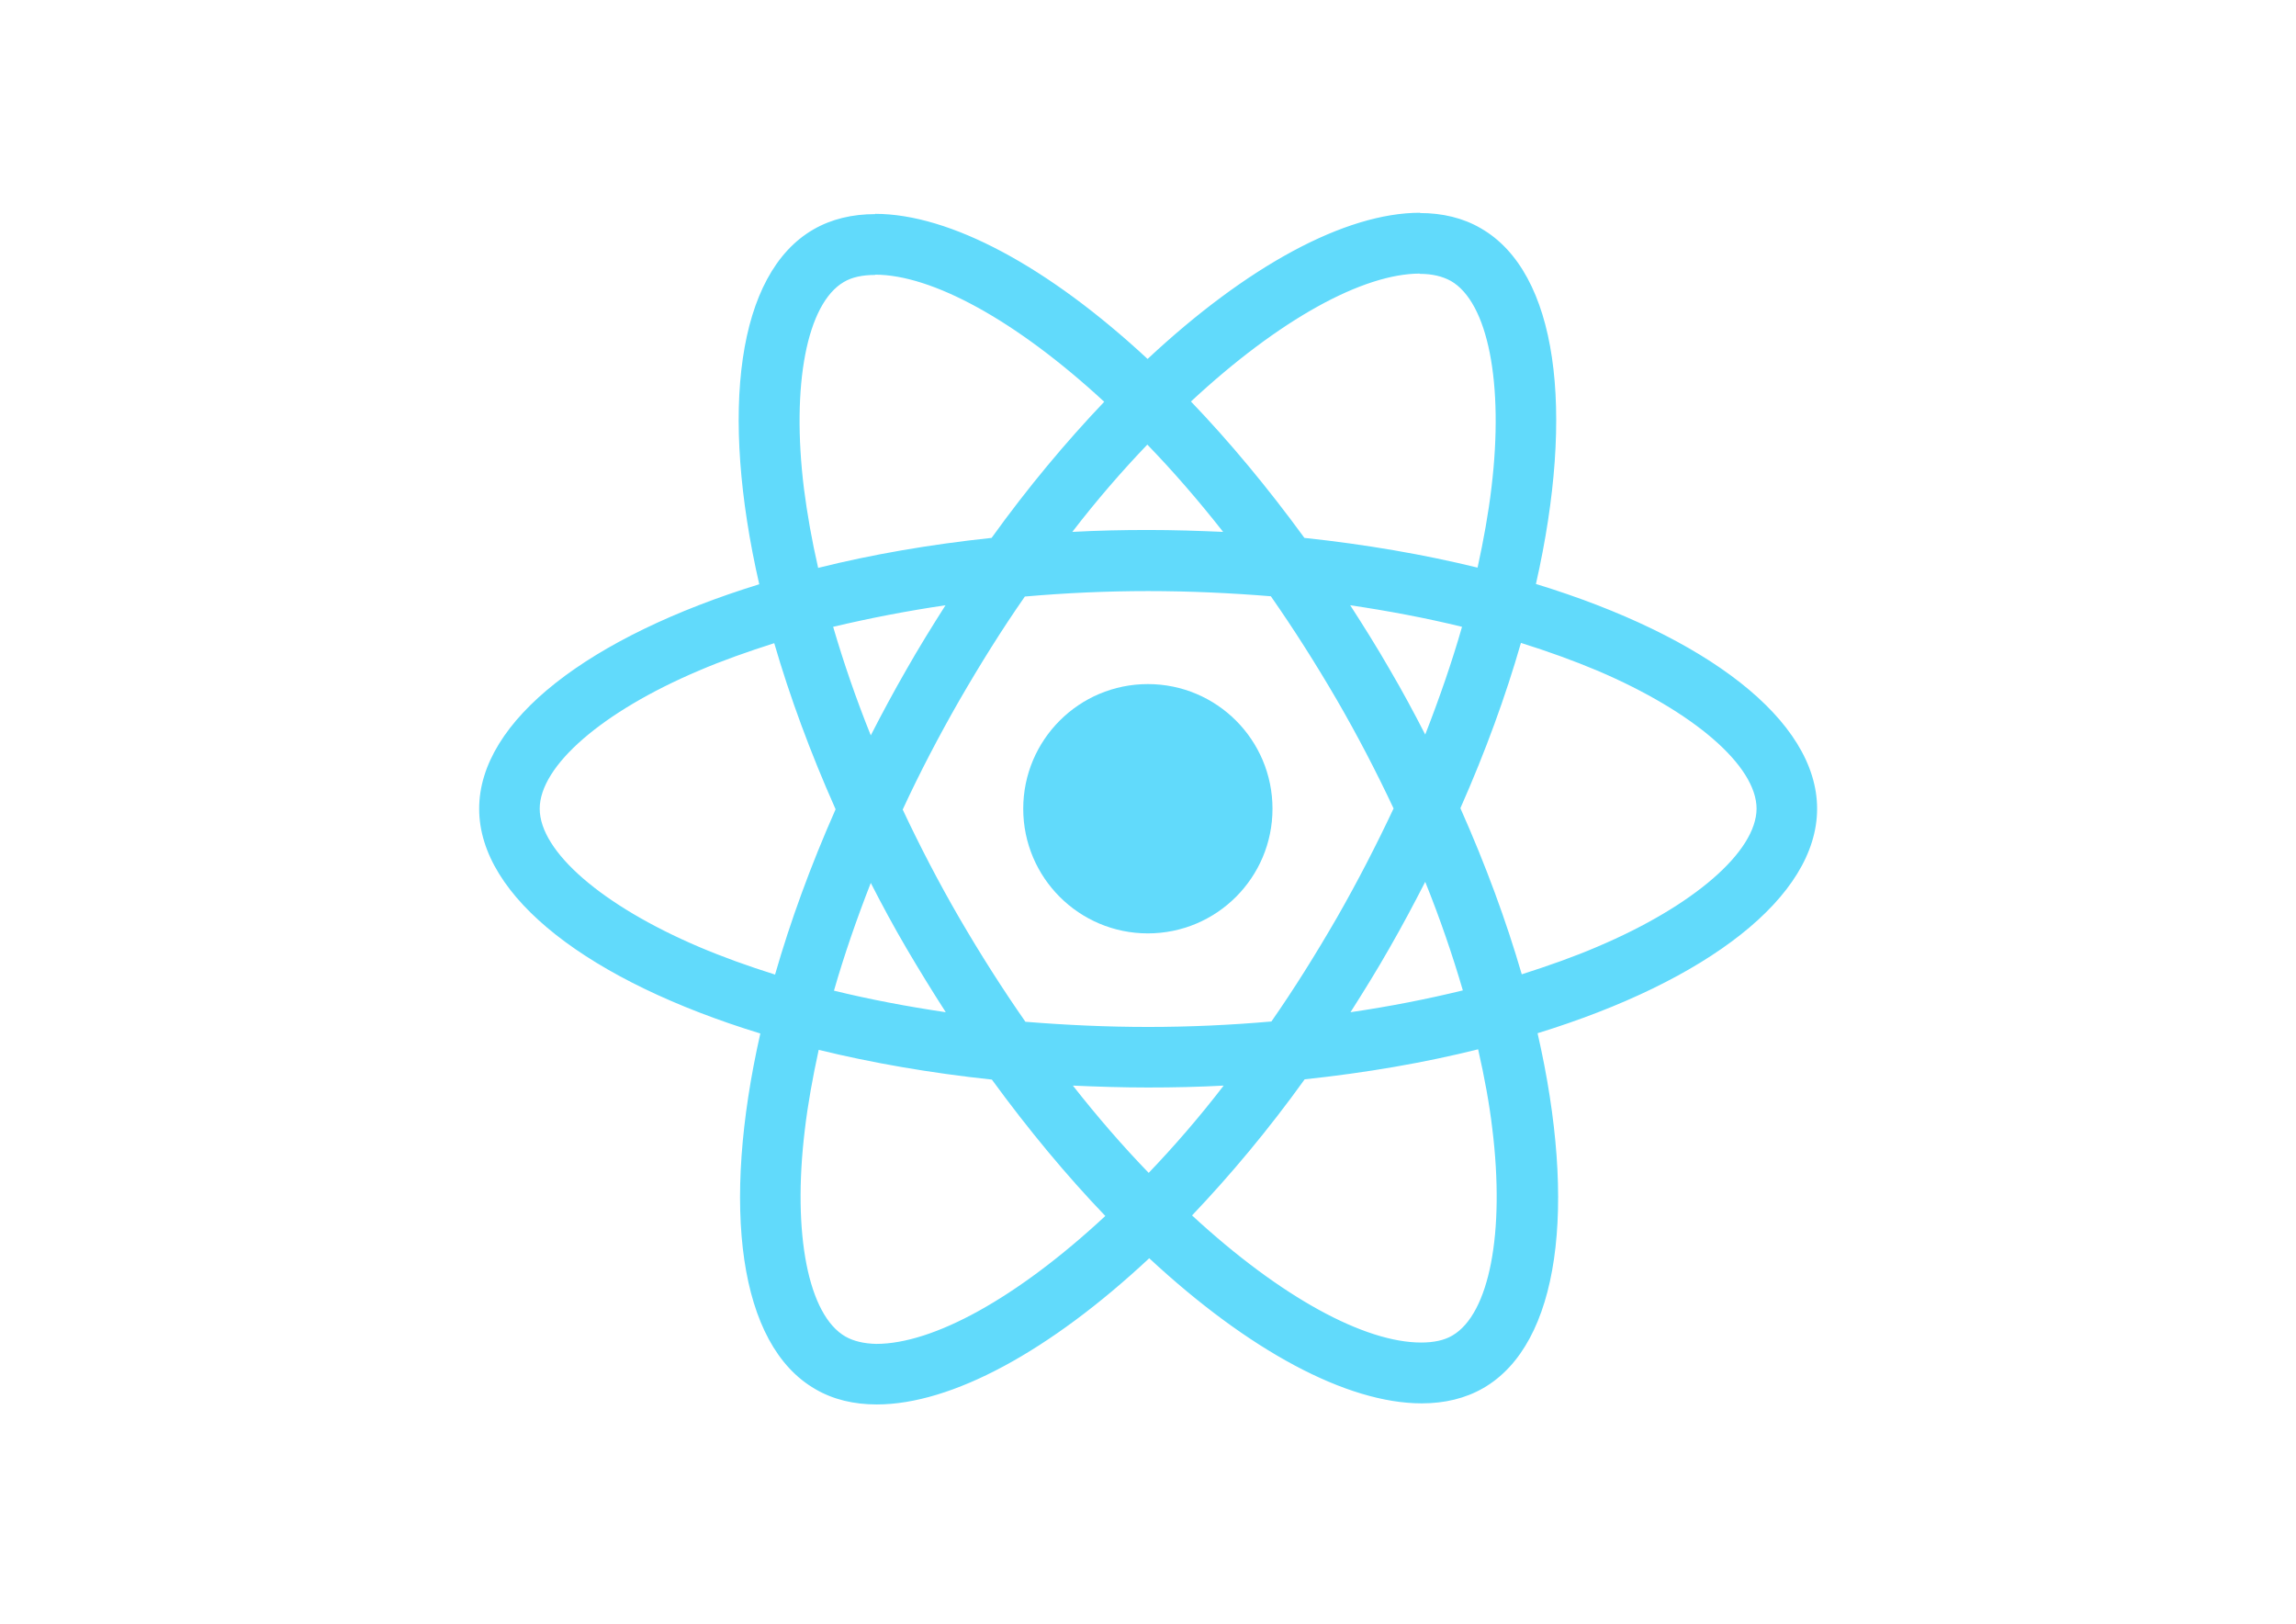
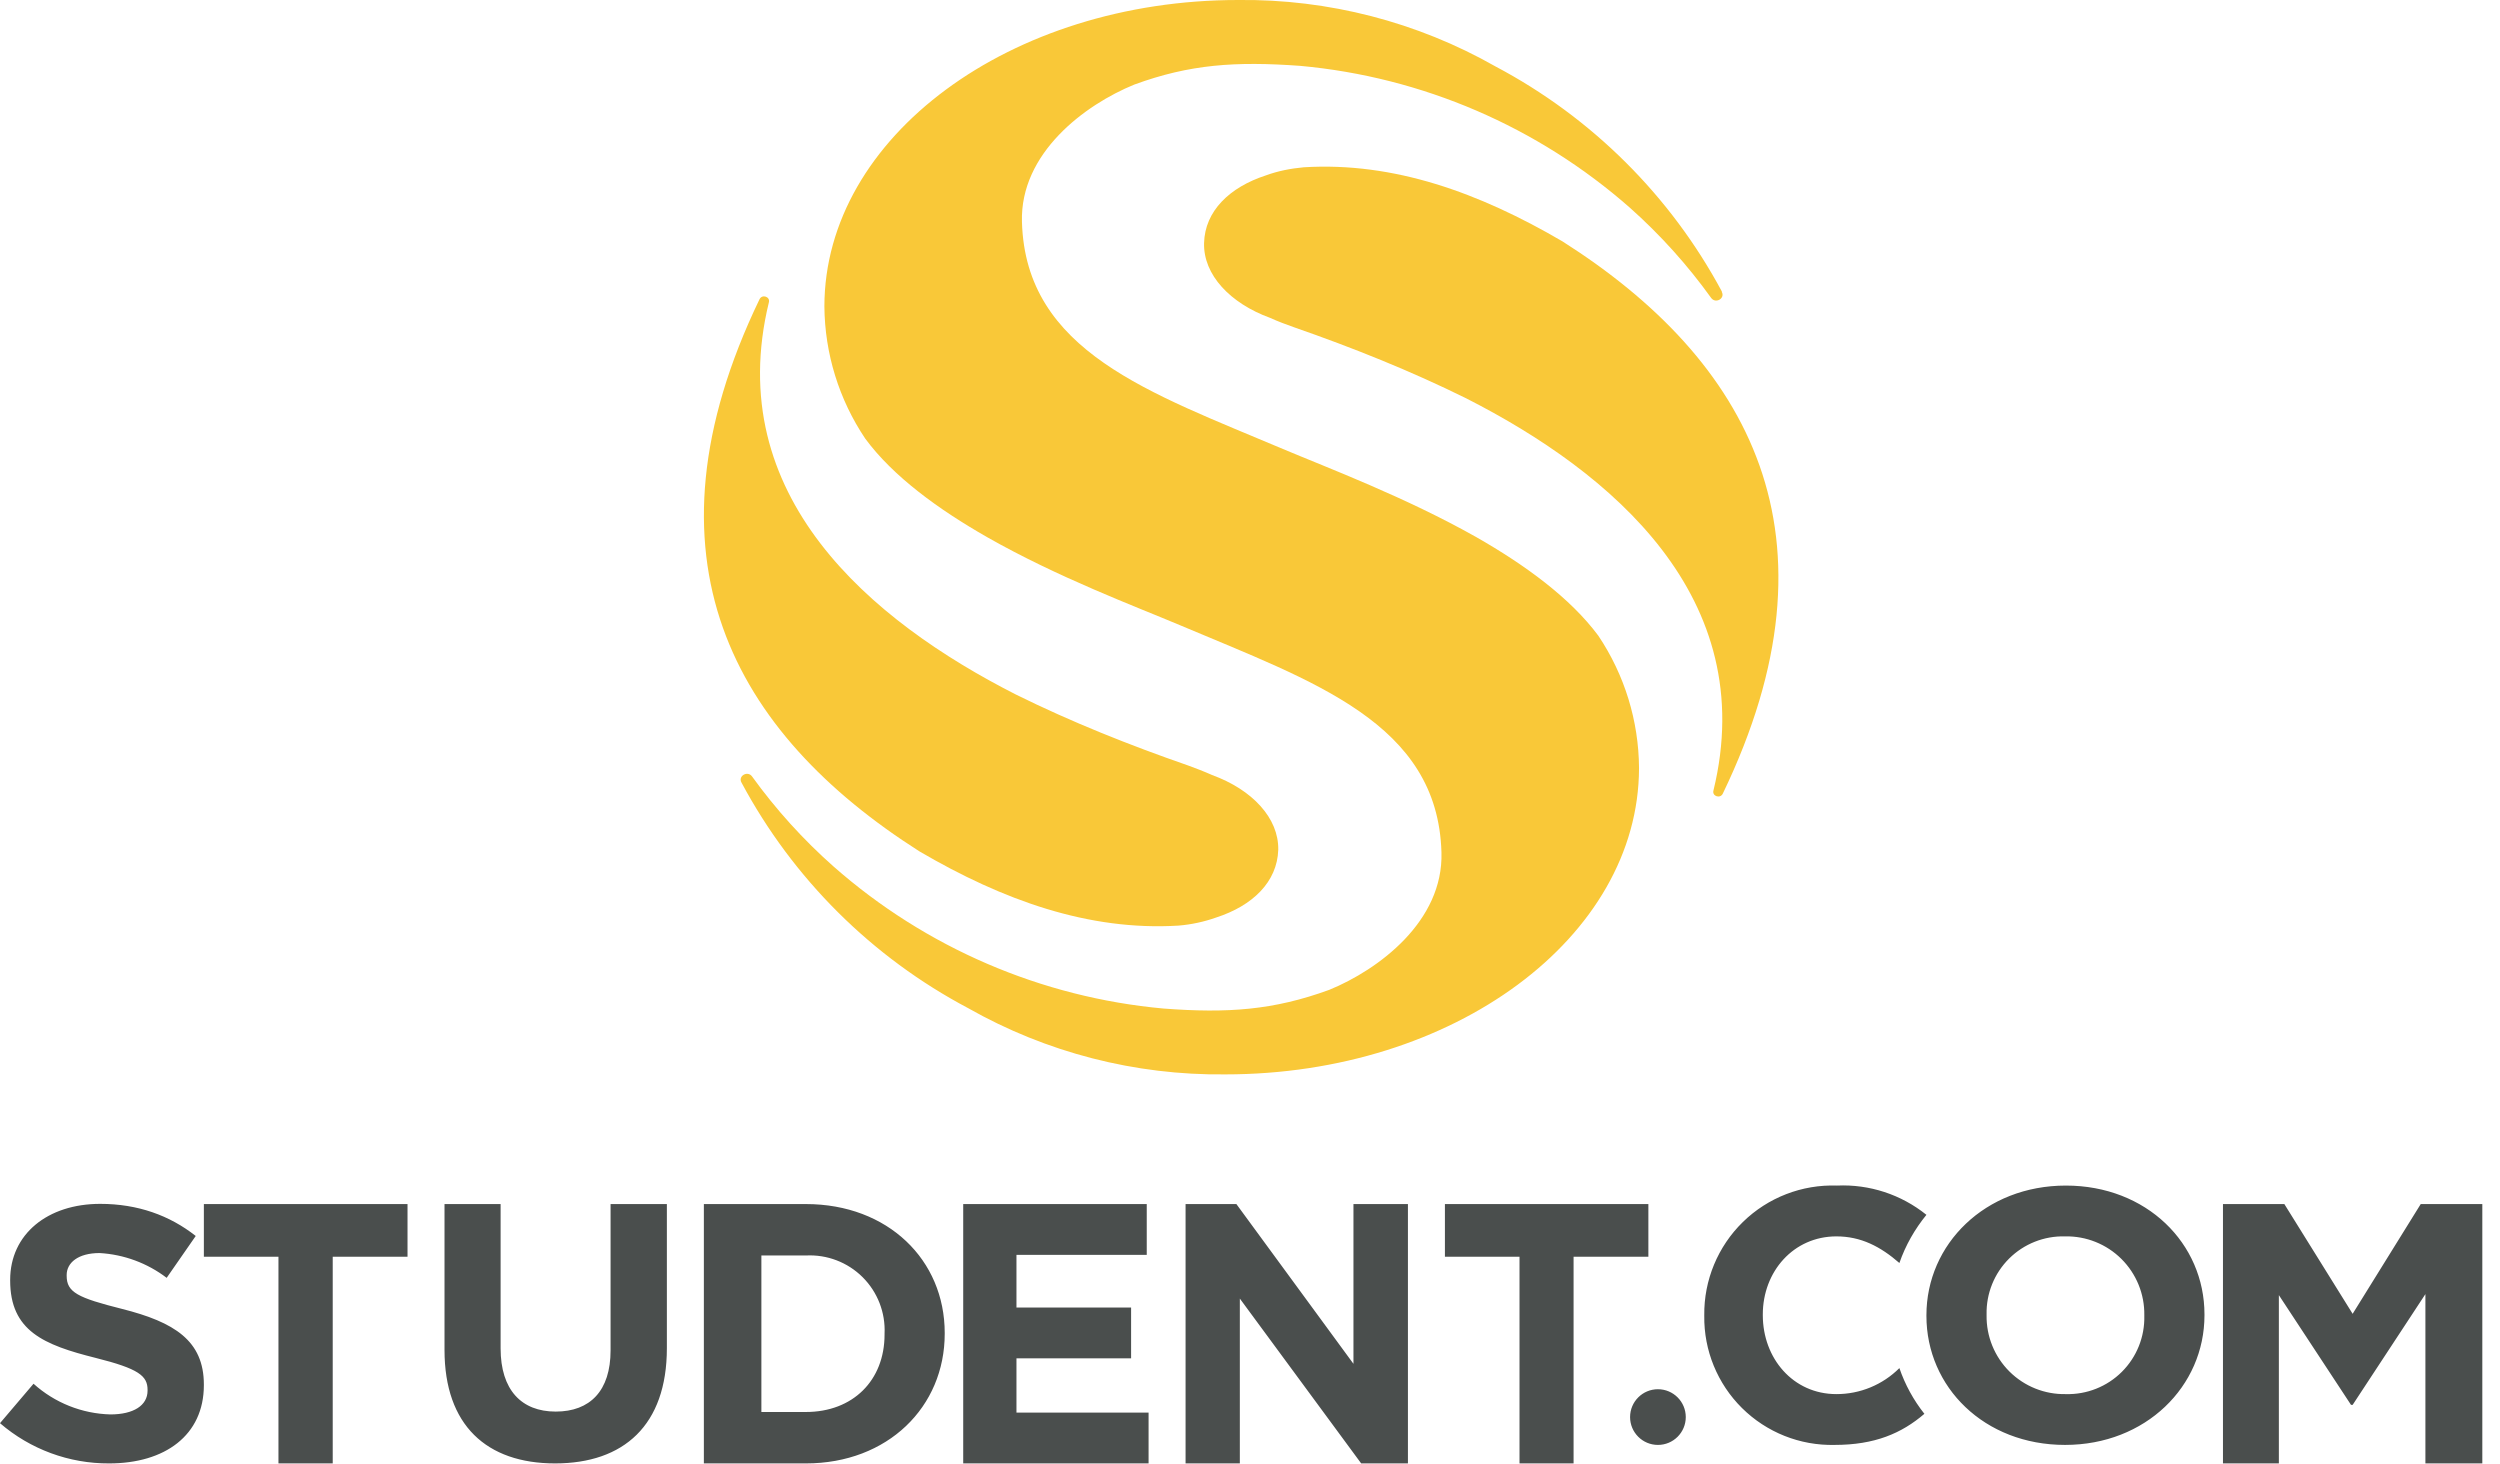
- <svg xmlns="http://www.w3.org/2000/svg" viewBox="0 0 841.9 595.3">
-   <g fill="#61DAFB">
-     <path d="M666.3 296.5c0-32.5-40.7-63.3-103.1-82.4 14.4-63.6 8-114.2-20.2-130.4-6.5-3.8-14.1-5.6-22.4-5.6v22.3c4.6 0 8.3.9 11.4 2.6 13.6 7.8 19.5 37.5 14.9 75.7-1.1 9.4-2.9 19.3-5.1 29.4-19.6-4.8-41-8.5-63.5-10.9-13.5-18.5-27.5-35.3-41.6-50 32.6-30.3 63.2-46.9 84-46.9V78c-27.5 0-63.5 19.6-99.9 53.6-36.4-33.8-72.4-53.2-99.9-53.2v22.3c20.7 0 51.4 16.5 84 46.6-14 14.7-28 31.4-41.3 49.9-22.6 2.4-44 6.1-63.6 11-2.3-10-4-19.7-5.2-29-4.7-38.2 1.1-67.9 14.6-75.8 3-1.8 6.9-2.6 11.5-2.6V78.5c-8.4 0-16 1.8-22.6 5.6-28.1 16.2-34.4 66.7-19.9 130.1-62.2 19.2-102.7 49.9-102.7 82.3 0 32.5 40.7 63.3 103.1 82.4-14.4 63.6-8 114.2 20.2 130.4 6.5 3.8 14.1 5.6 22.5 5.6 27.5 0 63.5-19.6 99.9-53.6 36.4 33.8 72.4 53.2 99.9 53.2 8.4 0 16-1.8 22.6-5.6 28.1-16.2 34.4-66.7 19.9-130.1 62-19.1 102.5-49.9 102.5-82.3zm-130.2-66.7c-3.7 12.9-8.3 26.2-13.5 39.5-4.1-8-8.4-16-13.1-24-4.6-8-9.5-15.8-14.4-23.4 14.2 2.1 27.9 4.7 41 7.9zm-45.8 106.5c-7.8 13.5-15.8 26.3-24.1 38.2-14.9 1.3-30 2-45.2 2-15.1 0-30.2-.7-45-1.9-8.3-11.9-16.4-24.6-24.2-38-7.6-13.1-14.5-26.4-20.8-39.8 6.2-13.4 13.2-26.8 20.7-39.9 7.8-13.5 15.8-26.3 24.1-38.2 14.9-1.3 30-2 45.2-2 15.1 0 30.2.7 45 1.9 8.3 11.9 16.4 24.6 24.2 38 7.6 13.1 14.5 26.4 20.8 39.8-6.3 13.4-13.2 26.8-20.7 39.9zm32.3-13c5.4 13.4 10 26.8 13.8 39.8-13.1 3.2-26.9 5.9-41.2 8 4.9-7.7 9.8-15.6 14.4-23.7 4.6-8 8.9-16.1 13-24.1zM421.2 430c-9.3-9.6-18.6-20.3-27.8-32 9 .4 18.2.7 27.5.7 9.4 0 18.7-.2 27.8-.7-9 11.7-18.3 22.4-27.5 32zm-74.4-58.9c-14.2-2.1-27.9-4.7-41-7.9 3.7-12.9 8.3-26.2 13.5-39.5 4.1 8 8.4 16 13.1 24 4.7 8 9.5 15.8 14.4 23.4zM420.7 163c9.3 9.6 18.6 20.3 27.8 32-9-.4-18.2-.7-27.5-.7-9.4 0-18.7.2-27.8.7 9-11.7 18.3-22.4 27.5-32zm-74 58.9c-4.9 7.7-9.8 15.6-14.4 23.7-4.6 8-8.9 16-13 24-5.4-13.4-10-26.8-13.8-39.8 13.1-3.1 26.9-5.8 41.2-7.9zm-90.5 125.2c-35.4-15.1-58.3-34.9-58.3-50.6 0-15.7 22.9-35.6 58.3-50.6 8.6-3.7 18-7 27.7-10.1 5.7 19.6 13.2 40 22.5 60.9-9.2 20.8-16.6 41.1-22.2 60.6-9.9-3.1-19.3-6.5-28-10.2zM310 490c-13.6-7.8-19.5-37.5-14.9-75.7 1.1-9.4 2.9-19.3 5.1-29.4 19.6 4.8 41 8.5 63.5 10.9 13.5 18.5 27.5 35.3 41.6 50-32.6 30.3-63.2 46.9-84 46.9-4.5-.1-8.3-1-11.3-2.7zm237.2-76.2c4.7 38.2-1.1 67.9-14.6 75.8-3 1.8-6.9 2.6-11.5 2.6-20.7 0-51.4-16.5-84-46.6 14-14.7 28-31.4 41.3-49.9 22.6-2.4 44-6.1 63.6-11 2.3 10.1 4.1 19.8 5.2 29.1zm38.5-66.7c-8.6 3.7-18 7-27.7 10.1-5.7-19.6-13.2-40-22.5-60.9 9.2-20.8 16.6-41.1 22.2-60.6 9.9 3.1 19.3 6.5 28.1 10.2 35.4 15.1 58.3 34.9 58.3 50.6-.1 15.7-23 35.6-58.4 50.6zM320.8 78.4z" />
-     <circle cx="420.9" cy="296.5" r="45.7" />
-     <path d="M520.5 78.1z" />
+ <svg xmlns="http://www.w3.org/2000/svg" width="123" height="72" viewBox="0 0 123 72">
+   <g fill="none" fill-rule="evenodd">
+     <g fill="#F9C838">
+       <path d="M76.88 11.88c-4.1-2.4-8.3-3.92-12.73-3.65-.65.06-1.27.18-1.87.4-1.78.58-3 1.75-3.04 3.33-.04 1.56 1.28 2.96 3.25 3.68.4.18.8.33 1.2.47 2.87 1 5.7 2.13 8.45 3.49 7.14 3.63 14.48 9.79 12.16 19.3-.07.27.33.41.46.15 6.12-12.7 1.32-21.32-7.88-27.17M45.24 41.89c4.1 2.4 8.32 3.92 12.74 3.65a7.34 7.34 0 0 0 1.86-.4c1.79-.58 3-1.75 3.05-3.33.03-1.56-1.28-2.96-3.26-3.68-.4-.18-.8-.33-1.18-.47-2.88-1-5.72-2.13-8.47-3.49-7.14-3.63-14.47-9.78-12.15-19.3.07-.27-.33-.41-.46-.15-6.12 12.7-1.32 21.32 7.87 27.17" />
+       <path d="M84.72 14.35A26.94 26.94 0 0 0 73.58 3.27 25.06 25.06 0 0 0 60.92 0C49.7 0 40.58 6.74 40.56 15.06v.02a11.83 11.83 0 0 0 2.01 6.5c1.37 1.86 3.6 3.48 6 4.85 3.48 1.98 7.28 3.4 9.51 4.34 6.54 2.77 12.66 4.79 12.84 11.17.1 3.39-3.1 5.77-5.52 6.76-2.74 1-4.99 1.16-8.16.92a28.46 28.46 0 0 1-16.22-6.98A27.09 27.09 0 0 1 37 38.2c-.22-.3-.7-.02-.52.3a26.94 26.94 0 0 0 11.15 11.1 25.06 25.06 0 0 0 12.65 3.26c11.24 0 20.34-6.74 20.36-15.06v-.02a11.82 11.82 0 0 0-2-6.5c-1.38-1.86-3.6-3.48-6-4.85-3.49-1.97-7.29-3.4-9.52-4.34-6.54-2.77-12.66-4.79-12.84-11.17-.1-3.39 3.1-5.77 5.53-6.76 2.73-1 4.98-1.15 8.16-.92a28.47 28.47 0 0 1 16.22 6.98 27.09 27.09 0 0 1 4 4.44c.22.3.7.02.52-.3" />
+     </g>
+     <path fill="#4A4E4D" d="M109.37 59.24h3.02l3.36 5.4 3.35-5.4h3.03V72h-2.8v-8.33l-3.58 5.45h-.08l-3.55-5.4V72h-2.75V59.24M0 70.02l1.65-1.94a5.88 5.88 0 0 0 3.78 1.51c1.14 0 1.83-.44 1.83-1.17v-.04c0-.69-.44-1.04-2.55-1.57C2.15 66.17.5 65.48.5 63v-.03c0-2.25 1.84-3.74 4.43-3.74 1.85 0 3.42.57 4.7 1.58L8.2 62.87a6.02 6.02 0 0 0-3.3-1.22c-1.06 0-1.62.48-1.62 1.08v.04c0 .81.54 1.08 2.73 1.63 2.57.65 4.02 1.56 4.02 3.72v.03c0 2.47-1.92 3.85-4.66 3.85A8.16 8.16 0 0 1 0 70.02M13.7 61.83h-3.67v-2.59h10.02v2.59h-3.68V72H13.7V61.83M21.87 66.42v-7.18h2.76v7.1c0 2.05 1.03 3.11 2.71 3.11 1.69 0 2.7-1.02 2.7-3.01v-7.2h2.77v7.09c0 3.8-2.13 5.67-5.5 5.67s-5.44-1.88-5.44-5.58M39.65 69.47c2.31 0 3.87-1.55 3.87-3.81v-.04a3.68 3.68 0 0 0-3.87-3.85h-2.19v7.7h2.19zm-5.02-10.23h5.02c4.04 0 6.83 2.75 6.83 6.34v.04c0 3.6-2.8 6.38-6.83 6.38h-5.02V59.24zM47.4 59.24h9.02v2.5h-6.41v2.59h5.64v2.5h-5.64v2.67h6.5V72h-9.12V59.24M58.33 59.24h2.5l5.76 7.86v-7.86h2.68V72h-2.3L61 63.89V72h-2.67V59.24M74.77 61.83h-3.68v-2.59H81.1v2.59h-3.68V72h-2.66V61.83M93.45 67.31a4.37 4.37 0 0 1-3.1 1.28c-2.14 0-3.62-1.77-3.62-3.88v-.04c0-2.11 1.51-3.84 3.62-3.84 1.21 0 2.17.5 3.1 1.31.3-.87.76-1.67 1.33-2.37a6.54 6.54 0 0 0-4.4-1.44 6.31 6.31 0 0 0-6.53 6.38v.03a6.27 6.27 0 0 0 6.41 6.35c1.98 0 3.3-.57 4.42-1.53a7.58 7.58 0 0 1-1.23-2.25M105.5 64.74v-.03a3.82 3.82 0 0 0-3.9-3.88 3.76 3.76 0 0 0-3.86 3.84v.04a3.82 3.82 0 0 0 3.9 3.88 3.76 3.76 0 0 0 3.86-3.85zm-10.72 0v-.03c0-3.5 2.89-6.38 6.86-6.38s6.82 2.84 6.82 6.34v.04c0 3.5-2.89 6.38-6.86 6.38s-6.82-2.84-6.82-6.35zM82.94 69.72a1.37 1.37 0 1 1-2.74 0 1.37 1.37 0 0 1 2.74 0" />
  </g>
</svg>
